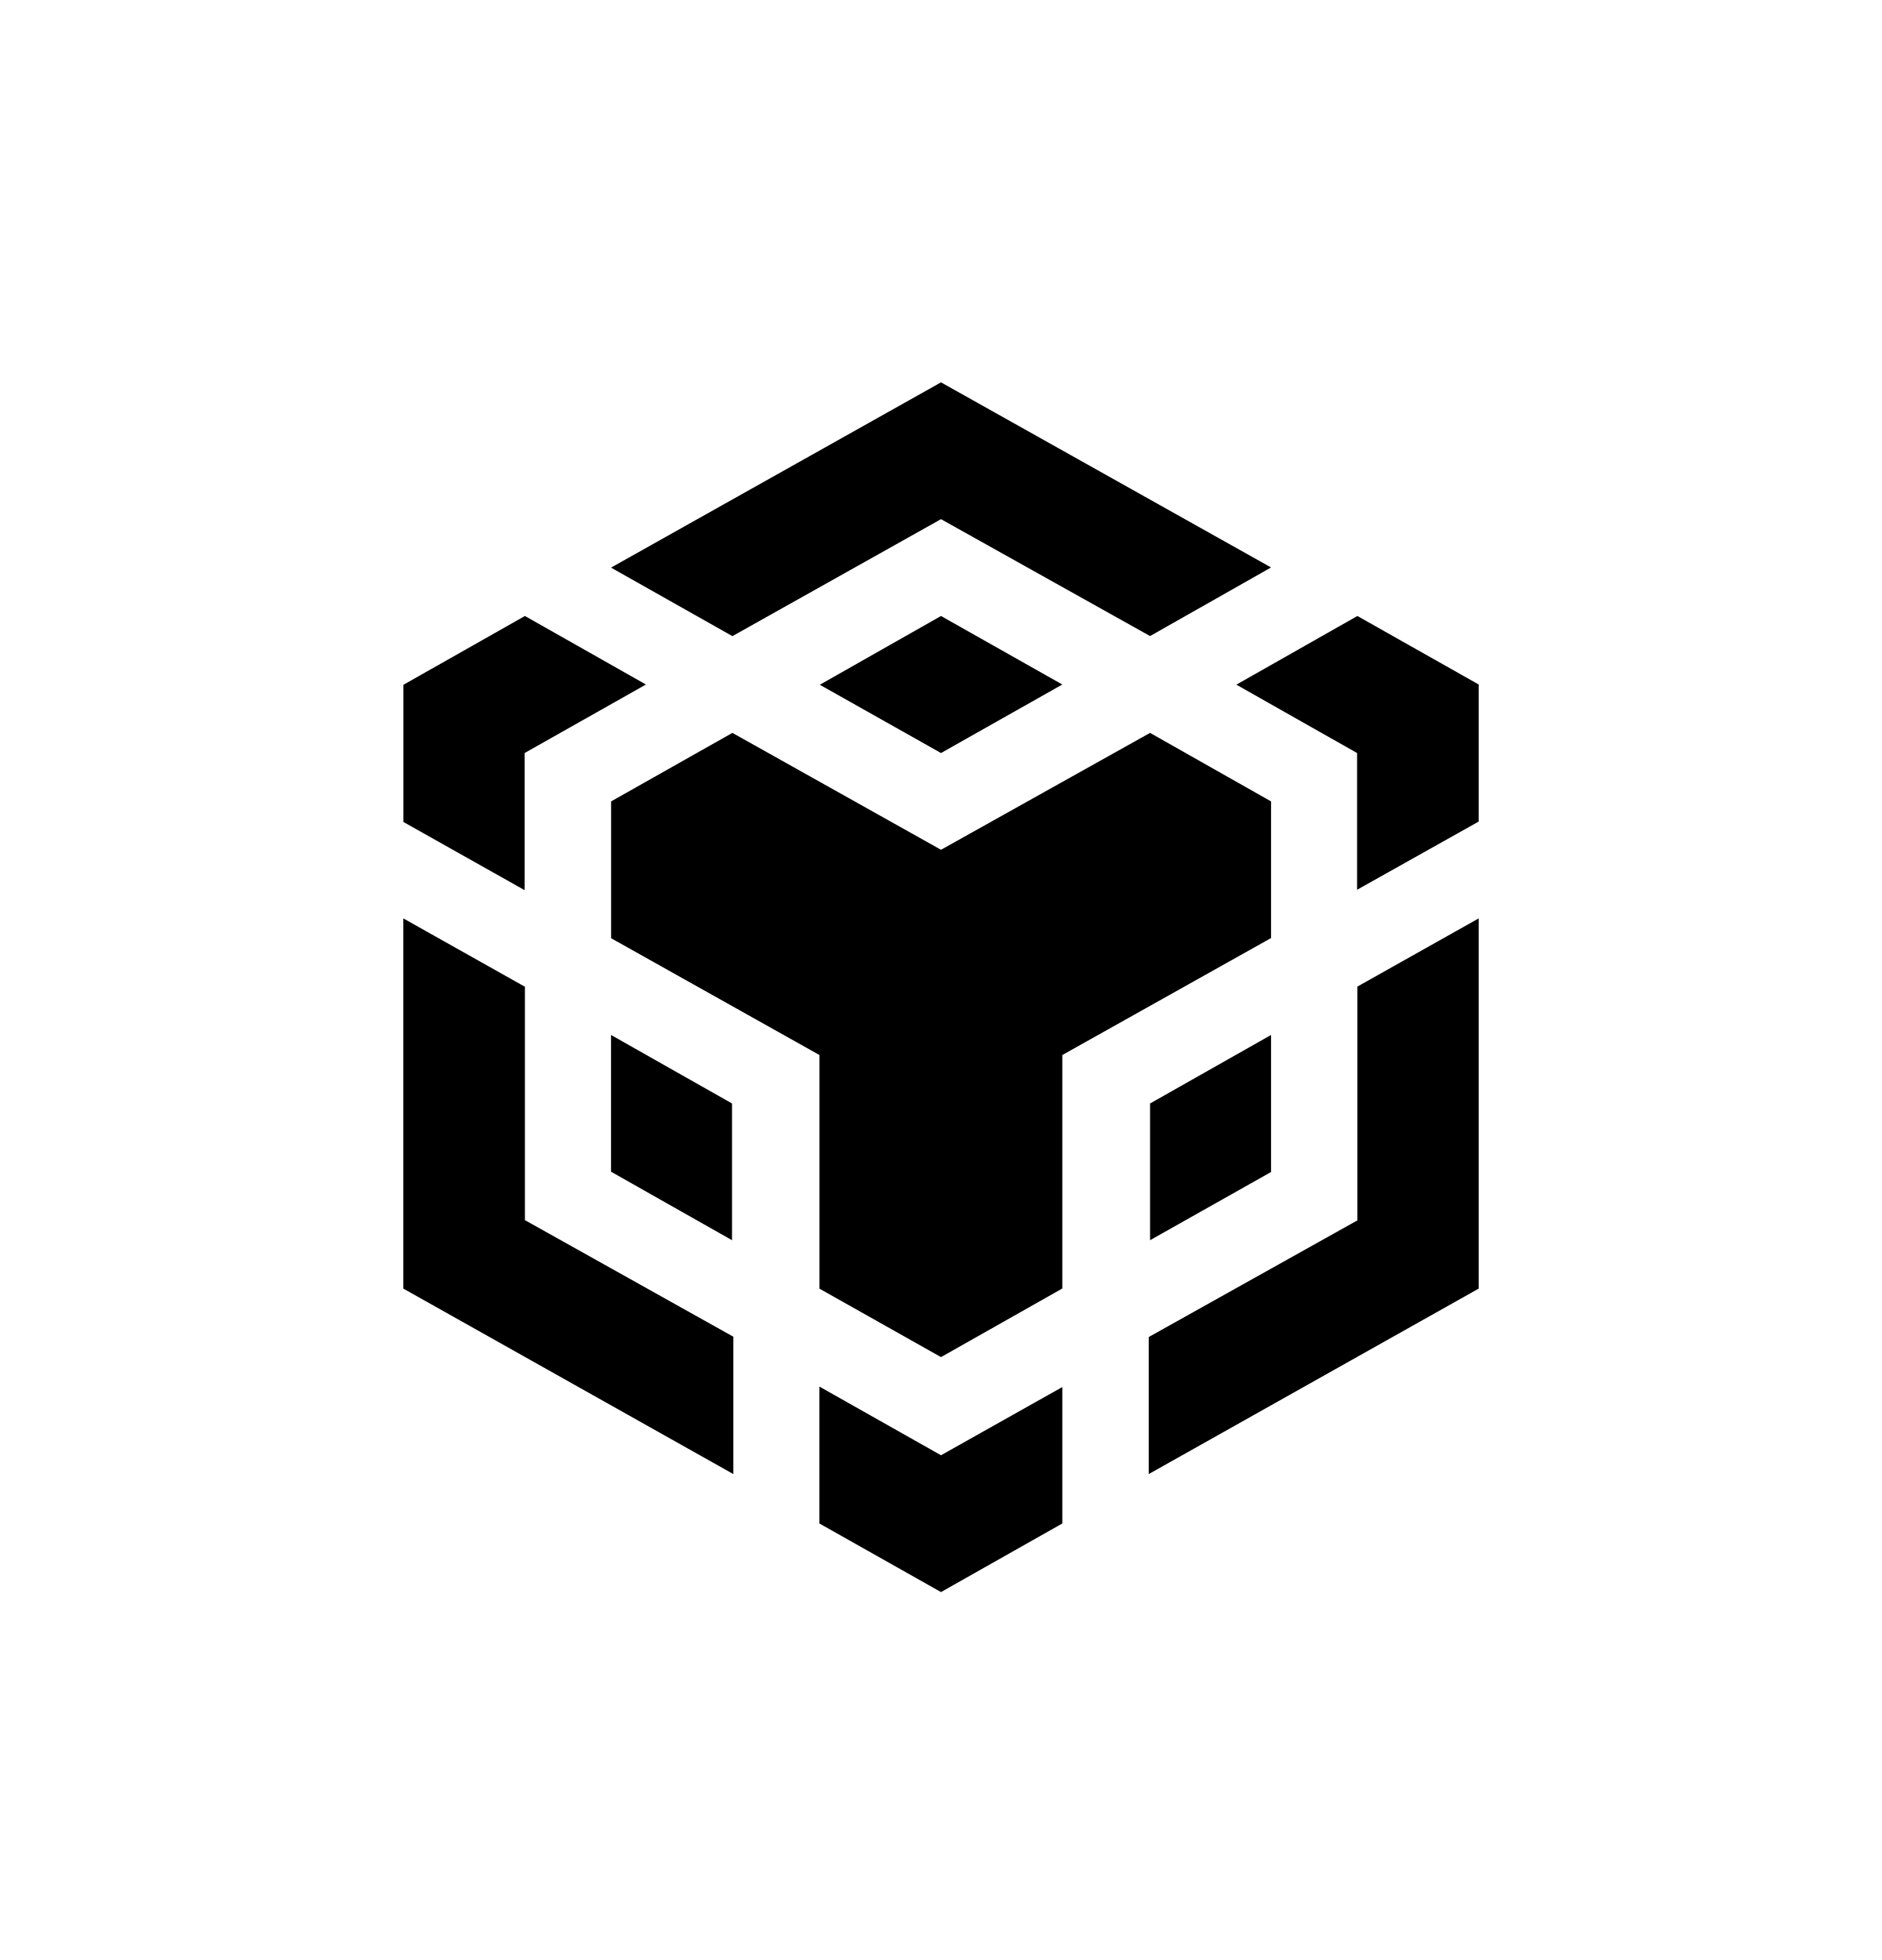
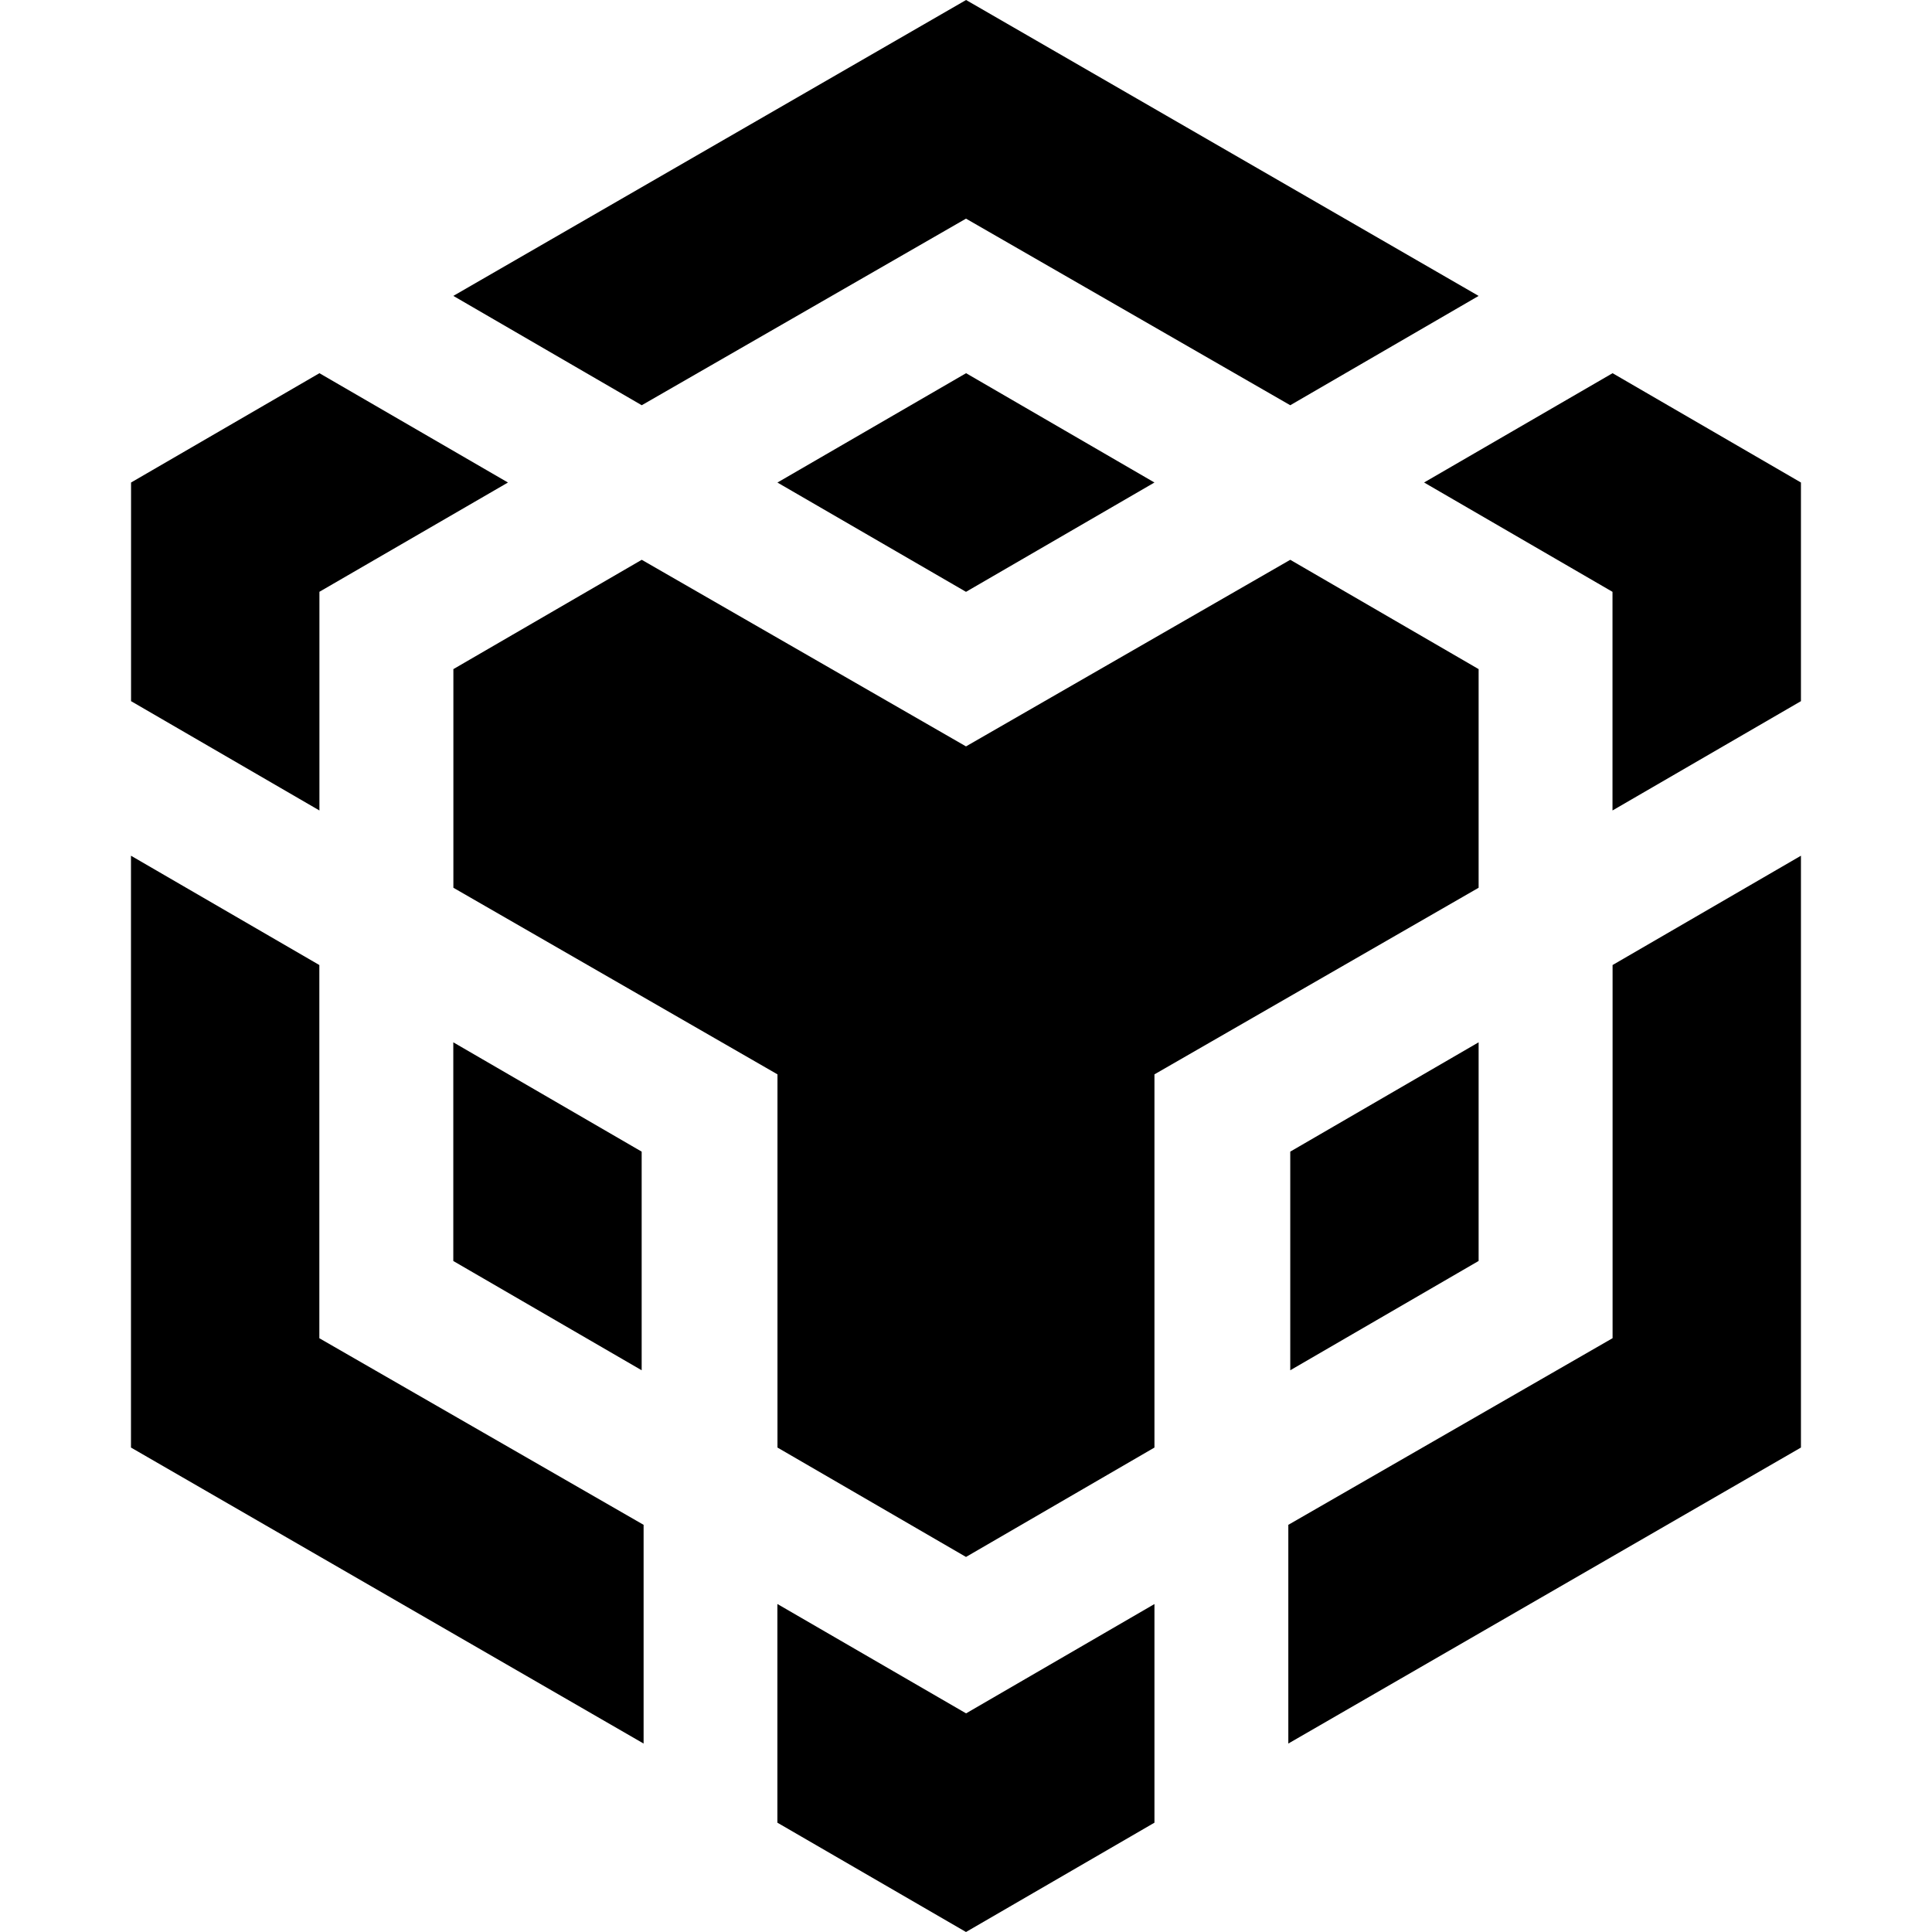
- <svg xmlns="http://www.w3.org/2000/svg" role="img" viewBox="0 0 24 25">
-   <path fill="currentColor" d="M7.792 7.24L12 4.877l4.209 2.361l-1.543.875L12 6.622L9.34 8.114zm8.417 2.982l-1.543-.874L12 10.839L9.34 9.348l-1.547.874v1.745l2.657 1.49v2.98l1.55.873l1.547-.875v-2.978l2.662-1.492zm0 4.727v-1.748l-1.543.874v1.744zm1.101.617l-2.661 1.488v1.748l4.208-2.366v-4.722l-1.547.87zm-1.547-6.835l1.543.874v1.744l1.551-.87V8.731l-1.547-.874l-1.547.878zm-5.314 8.957v1.744l1.551.875l1.547-.875v-1.74l-1.547.87l-1.547-.874zm-2.657-2.743l1.543.874v-1.744l-1.543-.874v1.748zm2.657-6.214L12 9.605l1.547-.874L12 7.857l-1.547.878zm-3.759.874l1.547-.874l-1.543-.874l-1.55.878v1.749l1.546.87zm0 2.979l-1.547-.87v4.722l4.209 2.366V17.05l-2.658-1.487V12.58z" />
+ <svg xmlns="http://www.w3.org/2000/svg" role="img" viewBox="0 0 24 24">
+   <path d="M5.631 3.676 12.001 0l6.367 3.676-2.34 1.358L12 2.716 7.972 5.034l-2.34-1.358Zm12.737 4.636-2.34-1.358L12 9.272 7.972 6.954l-2.34 1.358v2.716l4.026 2.318v4.636L12 19.341l2.341-1.359v-4.636l4.027-2.318V8.312Zm0 7.352v-2.716l-2.34 1.358v2.716l2.34-1.358Zm1.663.96-4.027 2.318v2.717l6.368-3.677V10.63l-2.34 1.358v4.636Zm-2.34-10.63 2.34 1.358v2.716l2.341-1.358V5.994l-2.34-1.358-2.342 1.358ZM9.657 19.926v2.716L12 24l2.341-1.358v-2.716l-2.34 1.358-2.343-1.358Zm-4.027-4.262 2.341 1.358v-2.716l-2.34-1.358v2.716Zm4.027-9.67L12 7.352l2.341-1.358-2.34-1.358-2.343 1.358Zm-5.69 1.358L6.31 5.994 3.968 4.636l-2.34 1.358V8.71l2.34 1.358V7.352Zm0 4.636-2.34-1.358v7.352l6.368 3.677v-2.717l-4.028-2.318v-4.636Z" />
</svg>
